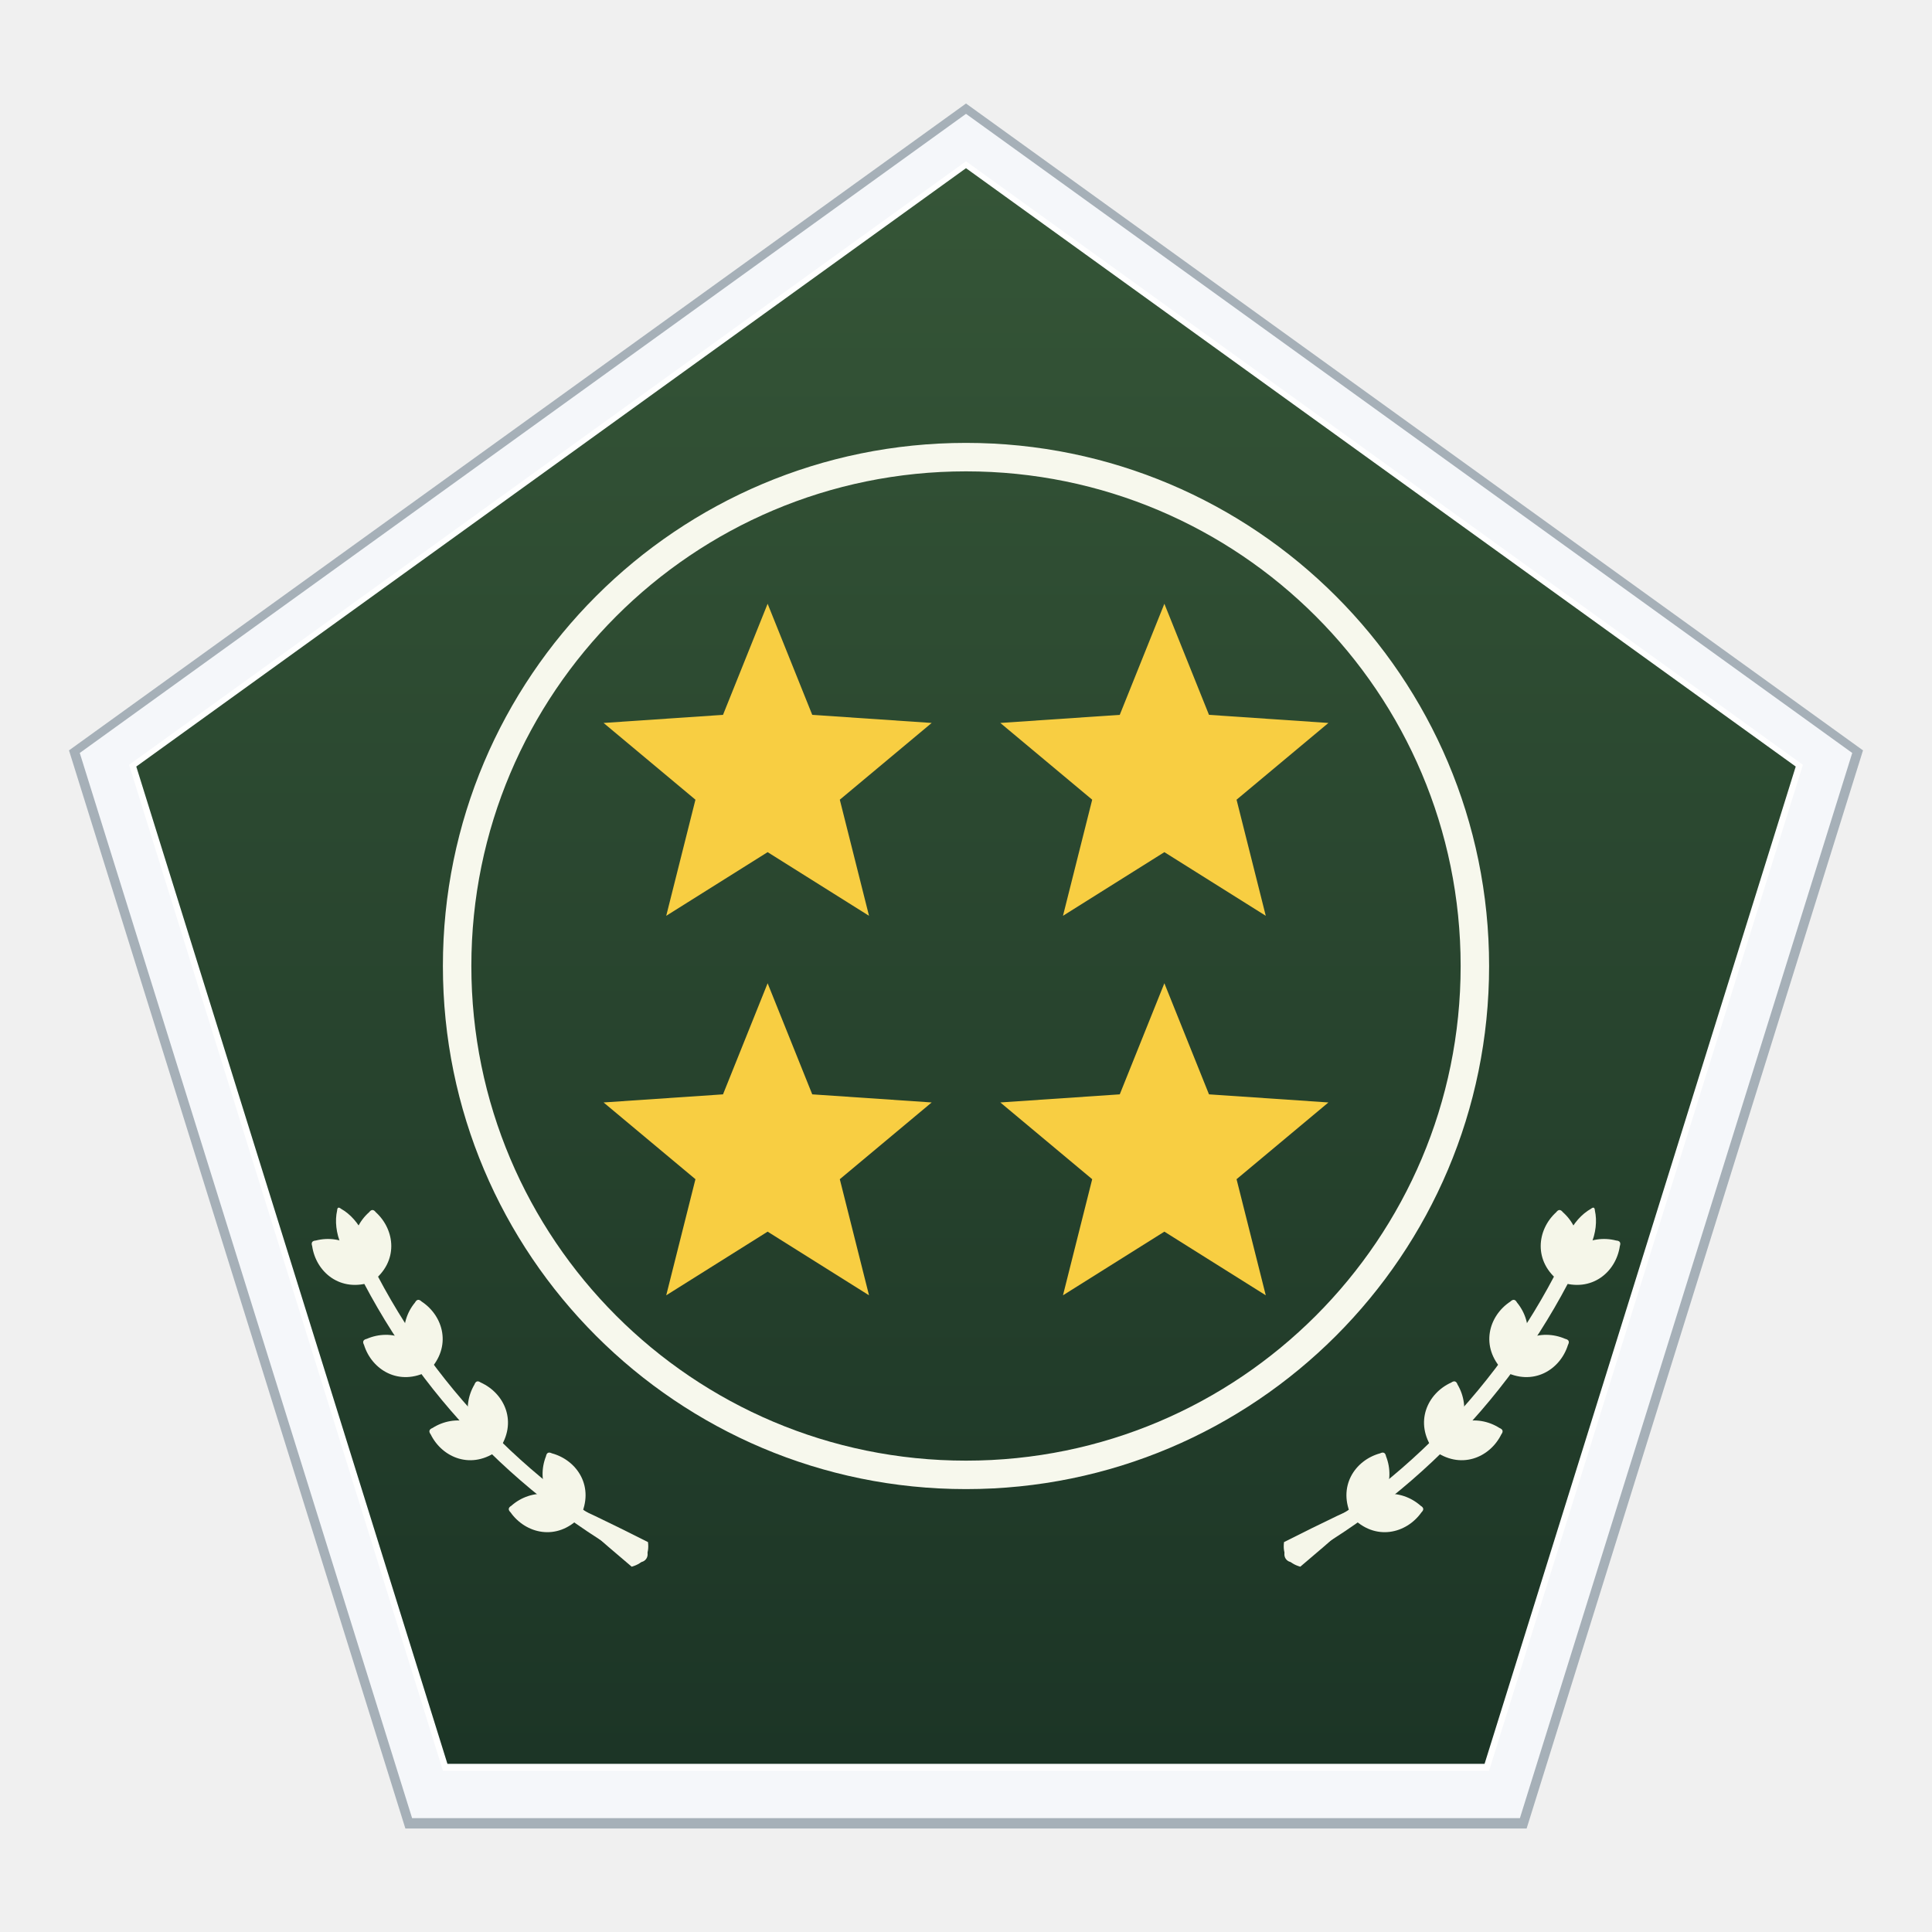
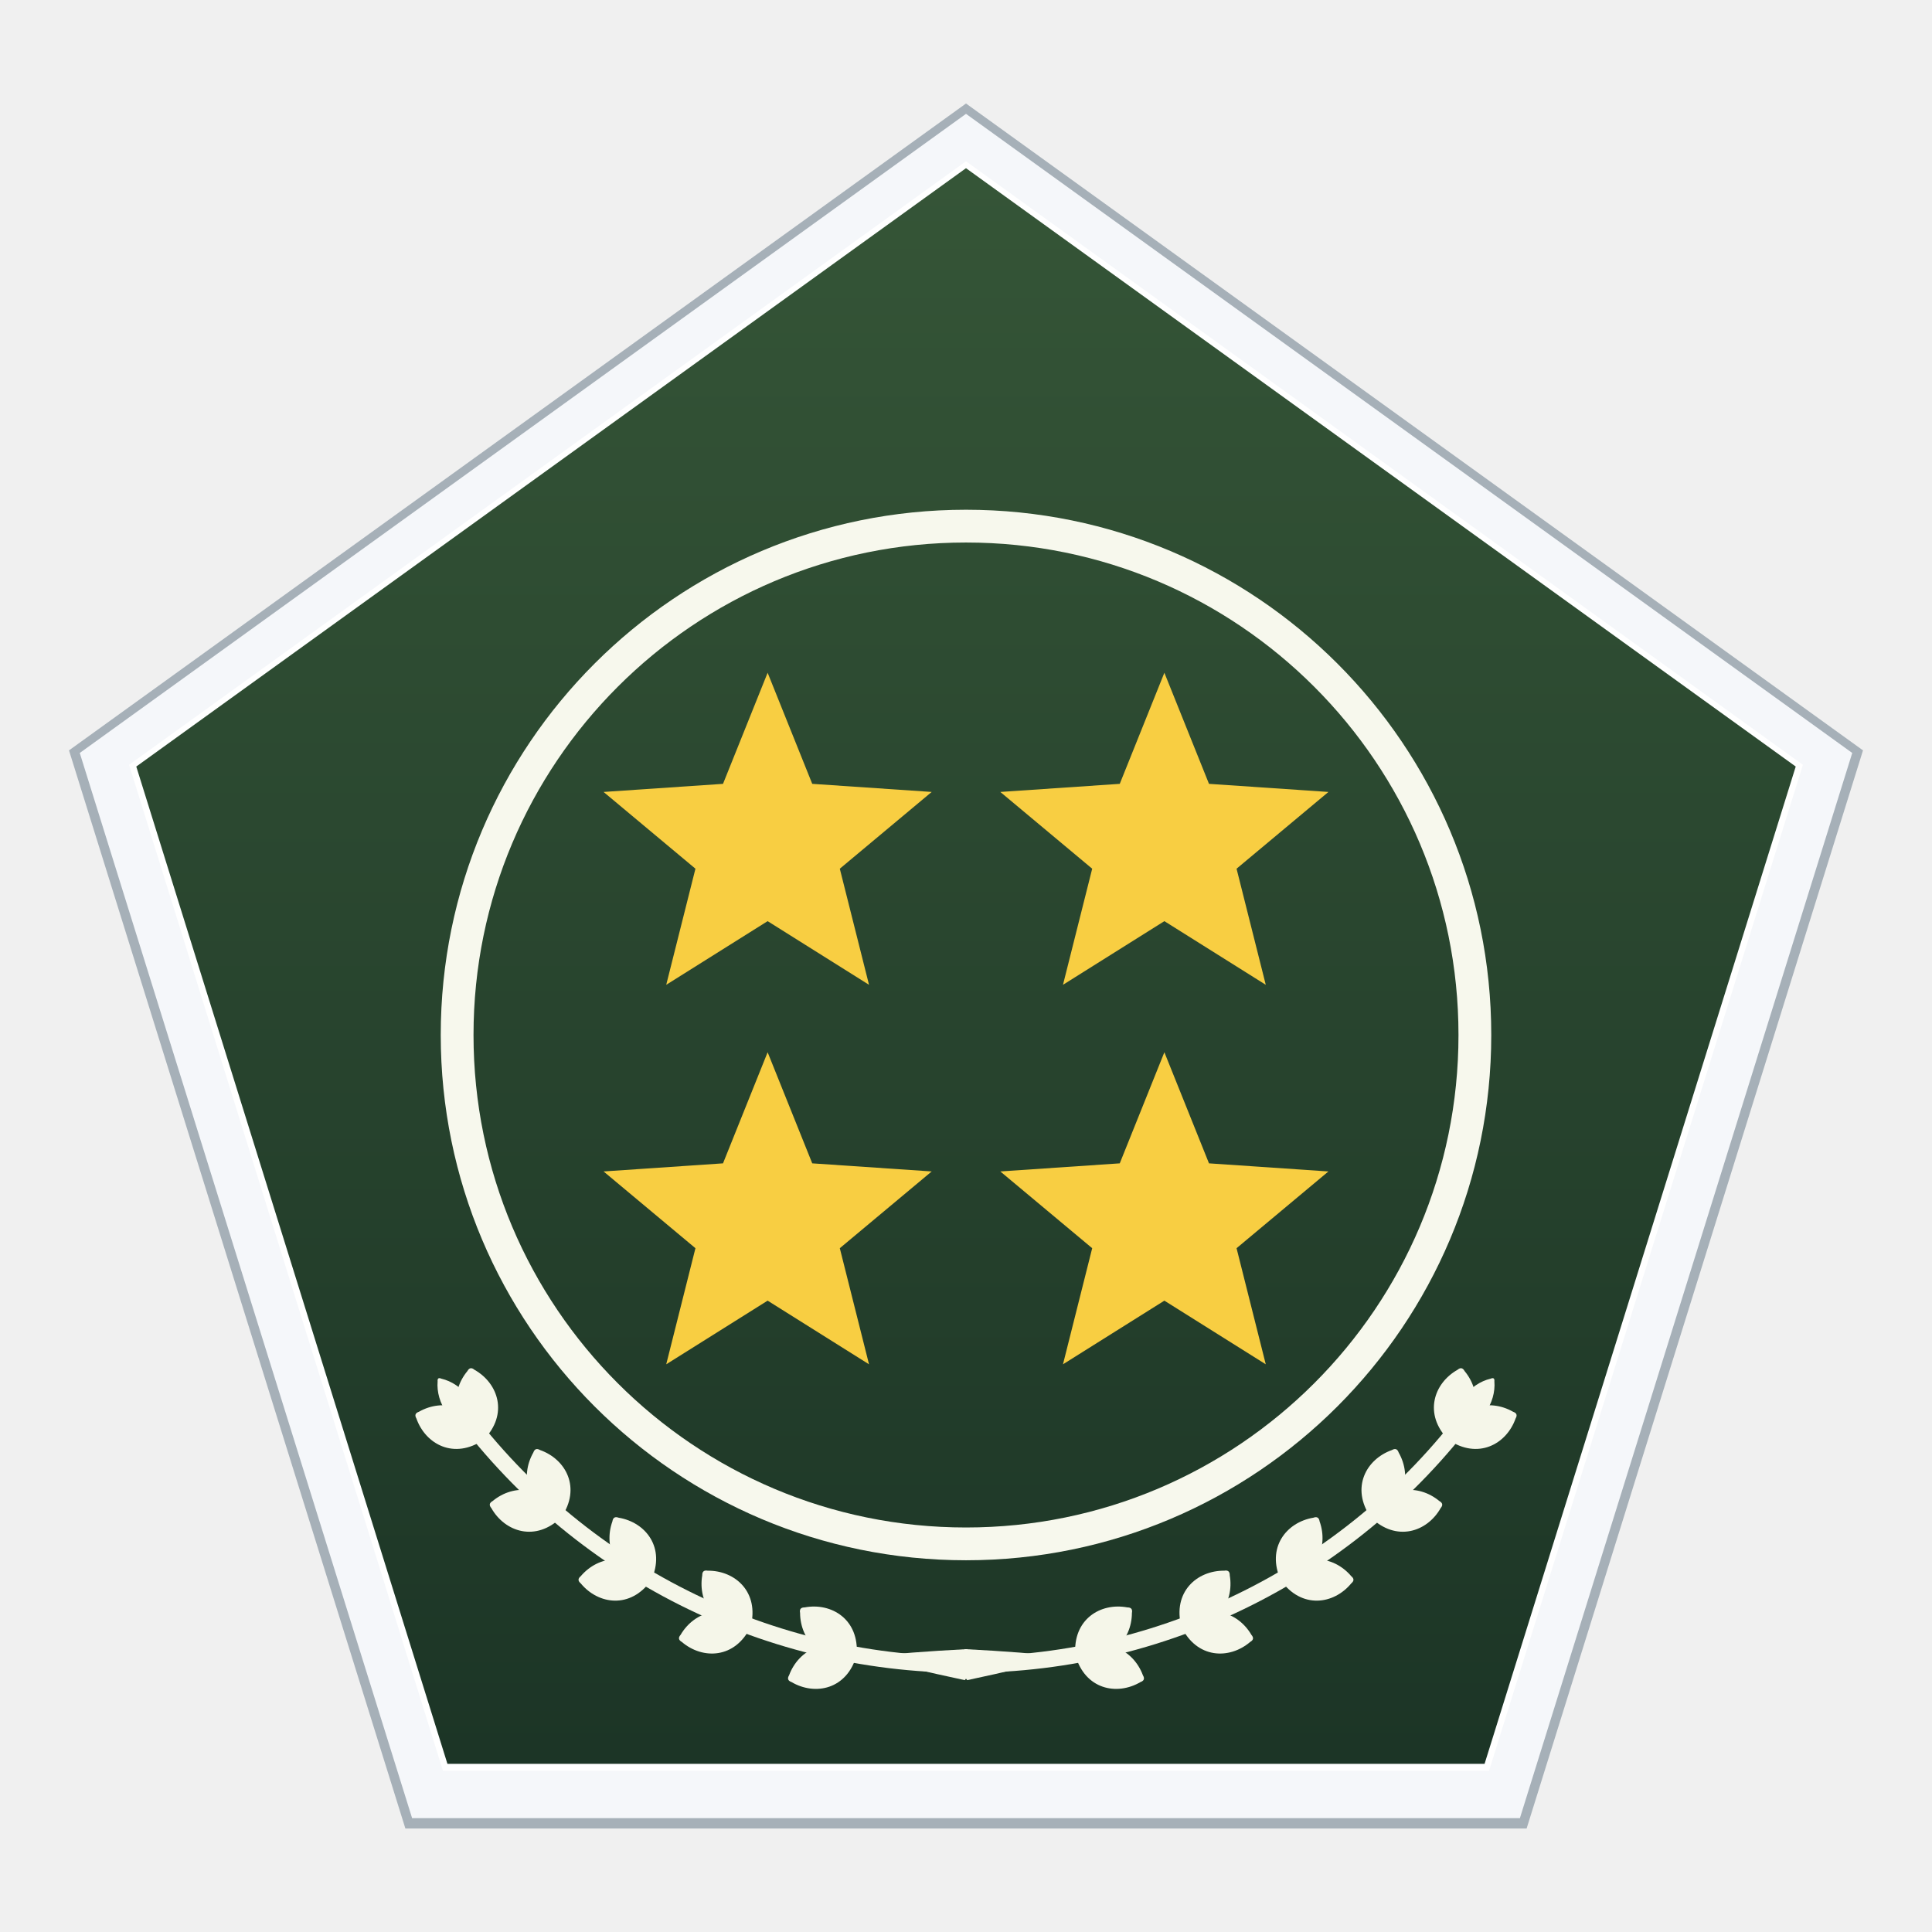
<svg xmlns="http://www.w3.org/2000/svg" viewBox="0 0 224 224" width="896" height="896">
  <defs>
    <linearGradient id="steel" x1="0" y1="0" x2="1" y2="1" gradientUnits="objectBoundingBox">
      <stop offset="0" stop-color="#fafcfd" />
      <stop offset=".28" stop-color="#b3bdc6" />
      <stop offset=".5" stop-color="#f4f7fa" />
      <stop offset=".72" stop-color="#8a959f" />
      <stop offset="1" stop-color="#dfe6ec" />
    </linearGradient>
    <linearGradient id="silverFace" x1="0" y1="0" x2="0.85" y2="1">
      <stop stop-color="#ffffff" />
      <stop offset=".48" stop-color="#e0e7ed" />
      <stop offset="1" stop-color="#a9b4bf" />
    </linearGradient>
    <linearGradient id="silverDark" x1="0" y1="0" x2="1" y2="1">
      <stop stop-color="#26313b" />
      <stop offset=".5" stop-color="#7e8a96" />
      <stop offset="1" stop-color="#1c252d" />
    </linearGradient>
    <linearGradient id="charcoal" x1="0" y1="0" x2="0" y2="1">
      <stop stop-color="#20252b" />
      <stop offset="1" stop-color="#0c1015" />
    </linearGradient>
    <linearGradient id="army" x1="0" y1="0" x2="0" y2="1">
      <stop stop-color="#355537" />
      <stop offset="1" stop-color="#1c3526" />
    </linearGradient>
    <linearGradient id="sapphire" x1="0" y1="0" x2="0" y2="1">
      <stop stop-color="#123b61" />
      <stop offset="1" stop-color="#081f39" />
    </linearGradient>
    <linearGradient id="ruby" x1="0" y1="0" x2="0" y2="1">
      <stop stop-color="#a72436" />
      <stop offset="1" stop-color="#700d21" />
    </linearGradient>
    <linearGradient id="obsidian" x1="0" y1="0" x2="0" y2="1">
      <stop stop-color="#1e2225" />
      <stop offset="1" stop-color="#070b0e" />
    </linearGradient>
    <linearGradient id="crimson" x1="0" y1="0" x2="0" y2="1">
      <stop stop-color="#aa1830" />
      <stop offset="1" stop-color="#5c091b" />
    </linearGradient>
    <linearGradient id="gold" x1="0" y1="0" x2=".8" y2="1">
      <stop stop-color="#fff0a7" />
      <stop offset=".35" stop-color="#f5d66d" />
      <stop offset=".7" stop-color="#dfaf3e" />
      <stop offset="1" stop-color="#b88124" />
    </linearGradient>
    <linearGradient id="supremeGold" x1="0" y1="0" x2="1" y2="1">
      <stop stop-color="#fff5b8" />
      <stop offset=".28" stop-color="#f8db75" />
      <stop offset=".6" stop-color="#eabd4b" />
      <stop offset="1" stop-color="#a7681c" />
    </linearGradient>
  </defs>
  <polygon points="112,12 216,87 177,212 47,212 8,87" fill="#a6b0b8" />
  <polygon points="112,13.2 214.752,87.3 176.22,210.8 47.78,210.8 9.248,87.3" fill="#f5f7fa" />
  <polygon points="112,18.7 209.032,88.675 172.645,205.3 51.355,205.3 14.968,88.675" fill="#ffffff" />
  <polygon points="112,19.5 208.2,88.875 172.125,204.5 51.875,204.5 15.8,88.875" fill="url(#army)" />
-   <circle cx="112" cy="112" r="59" fill="none" data-officer-ring="junior" stroke="#f7f8ed" stroke-width="3.3" />
-   <g data-laurel="mini">
+   <g data-laurel="mini" data-shared-root="112,193" transform="translate(0 8)">
    <g>
-       <path d="M74.185,180.22 A78 78 0 0 1 40.201,142.477" fill="none" stroke="#f5f6e9" stroke-width="1.8" stroke-linecap="round" />
-       <path d="M75.129,178.794 Q68.533,175.454 63.978,173.465 Q67.589,176.88 73.241,181.646 Q75.41,181.031 75.129,178.794Z" fill="#f5f6e9" data-branch-root="tapered" />
-       <path d="M67.261 175.894 C68.996 172.391 66.909 169.296 63.988 168.502 Q63.418 168.222 63.301 168.846 C62.188 171.661 63.417 175.185 67.261 175.894Z" fill="#f5f6e9" />
-       <path d="M67.261 175.894 C65.28 172.524 61.548 172.575 59.283 174.583 Q58.738 174.907 59.195 175.346 C60.941 177.819 64.562 178.722 67.261 175.894Z" fill="#f5f6e9" />
-       <path d="M57.817 168.109 C60.078 164.92 58.501 161.537 55.74 160.295 Q55.221 159.93 55.008 160.528 C53.468 163.134 54.13 166.807 57.817 168.109Z" fill="#f5f6e9" />
-       <path d="M57.817 168.109 C56.388 164.47 52.694 163.936 50.142 165.566 Q49.553 165.8 49.936 166.306 C51.273 169.022 54.709 170.48 57.817 168.109Z" fill="#f5f6e9" />
-       <path d="M49.706 158.942 C52.439 156.146 51.41 152.558 48.878 150.9 Q48.422 150.458 48.118 151.015 C46.19 153.348 46.269 157.08 49.706 158.942Z" fill="#f5f6e9" />
-       <path d="M49.706 158.942 C48.864 155.124 45.299 154.019 42.524 155.23 Q41.905 155.369 42.204 155.928 C43.101 158.82 46.266 160.797 49.706 158.942Z" fill="#f5f6e9" />
-       <path d="M43.13 148.619 C46.266 146.285 45.812 142.58 43.569 140.546 Q43.189 140.039 42.801 140.541 C40.532 142.544 40.026 146.242 43.13 148.619Z" fill="#f5f6e9" />
-       <path d="M43.13 148.619 C42.895 144.717 39.547 143.068 36.617 143.829 Q35.984 143.87 36.192 144.469 C36.625 147.465 39.442 149.914 43.13 148.619Z" fill="#f5f6e9" />
-       <path d="M42.501 147.411 C43.424 144.498 41.678 141.343 39.542 140.15 Q39.114 139.804 39.086 140.353 C38.543 142.739 39.719 146.148 42.501 147.411Z" fill="#f5f6e9" />
+       <path d="M112,185 A73 73 0 0 1 52.202,153.871" fill="none" stroke="#f5f6e9" stroke-width="1.9" stroke-linecap="round" />
+       <path d="M112.142,183.201 Q105.219,183.561 100.58,184.101 Q105.077,185.36 111.858,186.799 Q113.37,185.108 112.142,183.201Z" fill="#f5f6e9" data-branch-root="tapered" />
+       <path d="M99.324 183.891 C99.641 179.768 96.424 177.783 93.293 178.366 Q92.634 178.361 92.763 179.007 C92.78 182.192 95.334 184.978 99.324 183.891Z" fill="#f5f6e9" />
+       <path d="M99.324 183.891 C95.946 181.505 92.593 183.249 91.488 186.236 Q91.146 186.799 91.767 187.02 C94.51 188.638 98.212 187.874 99.324 183.891Z" fill="#f5f6e9" />
+       <path d="M87.033 180.598 C88.061 176.592 85.237 174.079 82.053 174.109 Q81.405 173.99 81.419 174.649 C80.883 177.788 82.915 180.975 87.033 180.598Z" fill="#f5f6e9" />
+       <path d="M87.033 180.598 C84.121 177.661 80.516 178.797 78.909 181.546 Q78.475 182.042 79.047 182.367 C81.467 184.437 85.246 184.327 87.033 180.598Z" fill="#f5f6e9" />
+       <path d="M75.5 175.22 C77.208 171.454 74.864 168.489 71.722 167.965 Q71.105 167.736 71.005 168.387 C69.932 171.385 71.379 174.877 75.5 175.22Z" fill="#f5f6e9" />
+       <path d="M75.5 175.22 C73.142 171.822 69.395 172.315 67.335 174.744 Q66.821 175.156 67.329 175.576 C69.353 178.035 73.093 178.582 75.5 175.22Z" fill="#f5f6e9" />
+       <path d="M65.077 167.921 C67.413 164.509 65.619 161.182 62.616 160.121 Q62.048 159.788 61.836 160.411 C60.259 163.178 61.078 166.868 65.077 167.921Z" fill="#f5f6e9" />
+       <path d="M65.077 167.921 C63.345 164.166 59.569 164 57.118 166.034 Q56.541 166.351 56.968 166.853 C58.534 169.626 62.122 170.814 65.077 167.921Z" fill="#f5f6e9" />
+       <path d="M56.079 158.923 C58.972 155.969 57.783 152.381 55.01 150.815 Q54.509 150.388 54.192 150.965 C52.158 153.416 52.324 157.192 56.079 158.923Z" fill="#f5f6e9" />
+       <path d="M56.079 158.923 C55.025 154.925 51.335 154.106 48.569 155.683 Q47.945 155.895 48.279 156.463 C49.34 159.466 52.667 161.26 56.079 158.923Z" fill="#f5f6e9" />
+       <path d="M55.268 157.94 C55.788 154.918 53.539 152.397 51.175 151.847 Q50.687 151.635 50.738 152.165 C50.531 154.582 52.233 157.501 55.268 157.94Z" fill="#f5f6e9" />
    </g>
    <g transform="translate(224 0) scale(-1 1)">
-       <path d="M74.185,180.22 A78 78 0 0 1 40.201,142.477" fill="none" stroke="#f5f6e9" stroke-width="1.8" stroke-linecap="round" />
-       <path d="M75.129,178.794 Q68.533,175.454 63.978,173.465 Q67.589,176.88 73.241,181.646 Q75.41,181.031 75.129,178.794Z" fill="#f5f6e9" data-branch-root="tapered" />
-       <path d="M67.261 175.894 C68.996 172.391 66.909 169.296 63.988 168.502 Q63.418 168.222 63.301 168.846 C62.188 171.661 63.417 175.185 67.261 175.894Z" fill="#f5f6e9" />
-       <path d="M67.261 175.894 C65.28 172.524 61.548 172.575 59.283 174.583 Q58.738 174.907 59.195 175.346 C60.941 177.819 64.562 178.722 67.261 175.894Z" fill="#f5f6e9" />
-       <path d="M57.817 168.109 C60.078 164.92 58.501 161.537 55.74 160.295 Q55.221 159.93 55.008 160.528 C53.468 163.134 54.13 166.807 57.817 168.109Z" fill="#f5f6e9" />
-       <path d="M57.817 168.109 C56.388 164.47 52.694 163.936 50.142 165.566 Q49.553 165.8 49.936 166.306 C51.273 169.022 54.709 170.48 57.817 168.109Z" fill="#f5f6e9" />
-       <path d="M49.706 158.942 C52.439 156.146 51.41 152.558 48.878 150.9 Q48.422 150.458 48.118 151.015 C46.19 153.348 46.269 157.08 49.706 158.942Z" fill="#f5f6e9" />
-       <path d="M49.706 158.942 C48.864 155.124 45.299 154.019 42.524 155.23 Q41.905 155.369 42.204 155.928 C43.101 158.82 46.266 160.797 49.706 158.942Z" fill="#f5f6e9" />
-       <path d="M43.13 148.619 C46.266 146.285 45.812 142.58 43.569 140.546 Q43.189 140.039 42.801 140.541 C40.532 142.544 40.026 146.242 43.13 148.619Z" fill="#f5f6e9" />
-       <path d="M43.13 148.619 C42.895 144.717 39.547 143.068 36.617 143.829 Q35.984 143.87 36.192 144.469 C36.625 147.465 39.442 149.914 43.13 148.619Z" fill="#f5f6e9" />
-       <path d="M42.501 147.411 C43.424 144.498 41.678 141.343 39.542 140.15 Q39.114 139.804 39.086 140.353 C38.543 142.739 39.719 146.148 42.501 147.411Z" fill="#f5f6e9" />
+       <path d="M112,185 A73 73 0 0 1 52.202,153.871" fill="none" stroke="#f5f6e9" stroke-width="1.9" stroke-linecap="round" />
+       <path d="M112.142,183.201 Q105.219,183.561 100.58,184.101 Q105.077,185.36 111.858,186.799 Q113.37,185.108 112.142,183.201Z" fill="#f5f6e9" data-branch-root="tapered" />
+       <path d="M99.324 183.891 C99.641 179.768 96.424 177.783 93.293 178.366 Q92.634 178.361 92.763 179.007 C92.78 182.192 95.334 184.978 99.324 183.891Z" fill="#f5f6e9" />
+       <path d="M99.324 183.891 C95.946 181.505 92.593 183.249 91.488 186.236 Q91.146 186.799 91.767 187.02 C94.51 188.638 98.212 187.874 99.324 183.891Z" fill="#f5f6e9" />
+       <path d="M87.033 180.598 C88.061 176.592 85.237 174.079 82.053 174.109 Q81.405 173.99 81.419 174.649 C80.883 177.788 82.915 180.975 87.033 180.598Z" fill="#f5f6e9" />
+       <path d="M87.033 180.598 C84.121 177.661 80.516 178.797 78.909 181.546 Q78.475 182.042 79.047 182.367 C81.467 184.437 85.246 184.327 87.033 180.598Z" fill="#f5f6e9" />
+       <path d="M75.5 175.22 C77.208 171.454 74.864 168.489 71.722 167.965 Q71.105 167.736 71.005 168.387 C69.932 171.385 71.379 174.877 75.5 175.22Z" fill="#f5f6e9" />
+       <path d="M75.5 175.22 C73.142 171.822 69.395 172.315 67.335 174.744 Q66.821 175.156 67.329 175.576 C69.353 178.035 73.093 178.582 75.5 175.22Z" fill="#f5f6e9" />
+       <path d="M65.077 167.921 C67.413 164.509 65.619 161.182 62.616 160.121 Q62.048 159.788 61.836 160.411 C60.259 163.178 61.078 166.868 65.077 167.921Z" fill="#f5f6e9" />
+       <path d="M65.077 167.921 C63.345 164.166 59.569 164 57.118 166.034 Q56.541 166.351 56.968 166.853 C58.534 169.626 62.122 170.814 65.077 167.921Z" fill="#f5f6e9" />
+       <path d="M56.079 158.923 C58.972 155.969 57.783 152.381 55.01 150.815 Q54.509 150.388 54.192 150.965 C52.158 153.416 52.324 157.192 56.079 158.923Z" fill="#f5f6e9" />
+       <path d="M56.079 158.923 C55.025 154.925 51.335 154.106 48.569 155.683 Q47.945 155.895 48.279 156.463 C49.34 159.466 52.667 161.26 56.079 158.923Z" fill="#f5f6e9" />
+       <path d="M55.268 157.94 C55.788 154.918 53.539 152.397 51.175 151.847 Q50.687 151.635 50.738 152.165 C50.531 154.582 52.233 157.501 55.268 157.94Z" fill="#f5f6e9" />
    </g>
  </g>
-   <g data-star-count="4" data-star-radius="20">
-     <polygon points="89,70 94.173,82.881 108.021,83.82 97.369,92.719 100.756,106.18 89,98.8 77.244,106.18 80.631,92.719 69.979,83.82 83.827,82.881" fill="#f8ce42" data-star-style="flat" />
-     <polygon points="135,70 140.173,82.881 154.021,83.82 143.369,92.719 146.756,106.18 135,98.8 123.244,106.18 126.631,92.719 115.979,83.82 129.827,82.881" fill="#f8ce42" data-star-style="flat" />
-     <polygon points="89,114 94.173,126.881 108.021,127.82 97.369,136.719 100.756,150.18 89,142.8 77.244,150.18 80.631,136.719 69.979,127.82 83.827,126.881" fill="#f8ce42" data-star-style="flat" />
-     <polygon points="135,114 140.173,126.881 154.021,127.82 143.369,136.719 146.756,150.18 135,142.8 123.244,150.18 126.631,136.719 115.979,127.82 129.827,126.881" fill="#f8ce42" data-star-style="flat" />
+   <circle cx="112" cy="120" r="59" fill="none" data-officer-ring="junior" stroke="#f7f8ed" stroke-width="3.8" />
+   <g data-junior-stars="centered" transform="translate(0 8)">
+     <g data-star-count="4" data-star-radius="20">
+       <polygon points="89,70 94.173,82.881 108.021,83.82 97.369,92.719 100.756,106.18 89,98.8 77.244,106.18 80.631,92.719 69.979,83.82 83.827,82.881" fill="#f8ce42" data-star-style="flat" />
+       <polygon points="135,70 140.173,82.881 154.021,83.82 143.369,92.719 146.756,106.18 135,98.8 123.244,106.18 126.631,92.719 115.979,83.82 129.827,82.881" fill="#f8ce42" data-star-style="flat" />
+       <polygon points="89,114 94.173,126.881 108.021,127.82 97.369,136.719 100.756,150.18 89,142.8 77.244,150.18 80.631,136.719 69.979,127.82 83.827,126.881" fill="#f8ce42" data-star-style="flat" />
+       <polygon points="135,114 140.173,126.881 154.021,127.82 143.369,136.719 146.756,150.18 135,142.8 123.244,150.18 126.631,136.719 115.979,127.82 129.827,126.881" fill="#f8ce42" data-star-style="flat" />
+     </g>
  </g>
</svg>
